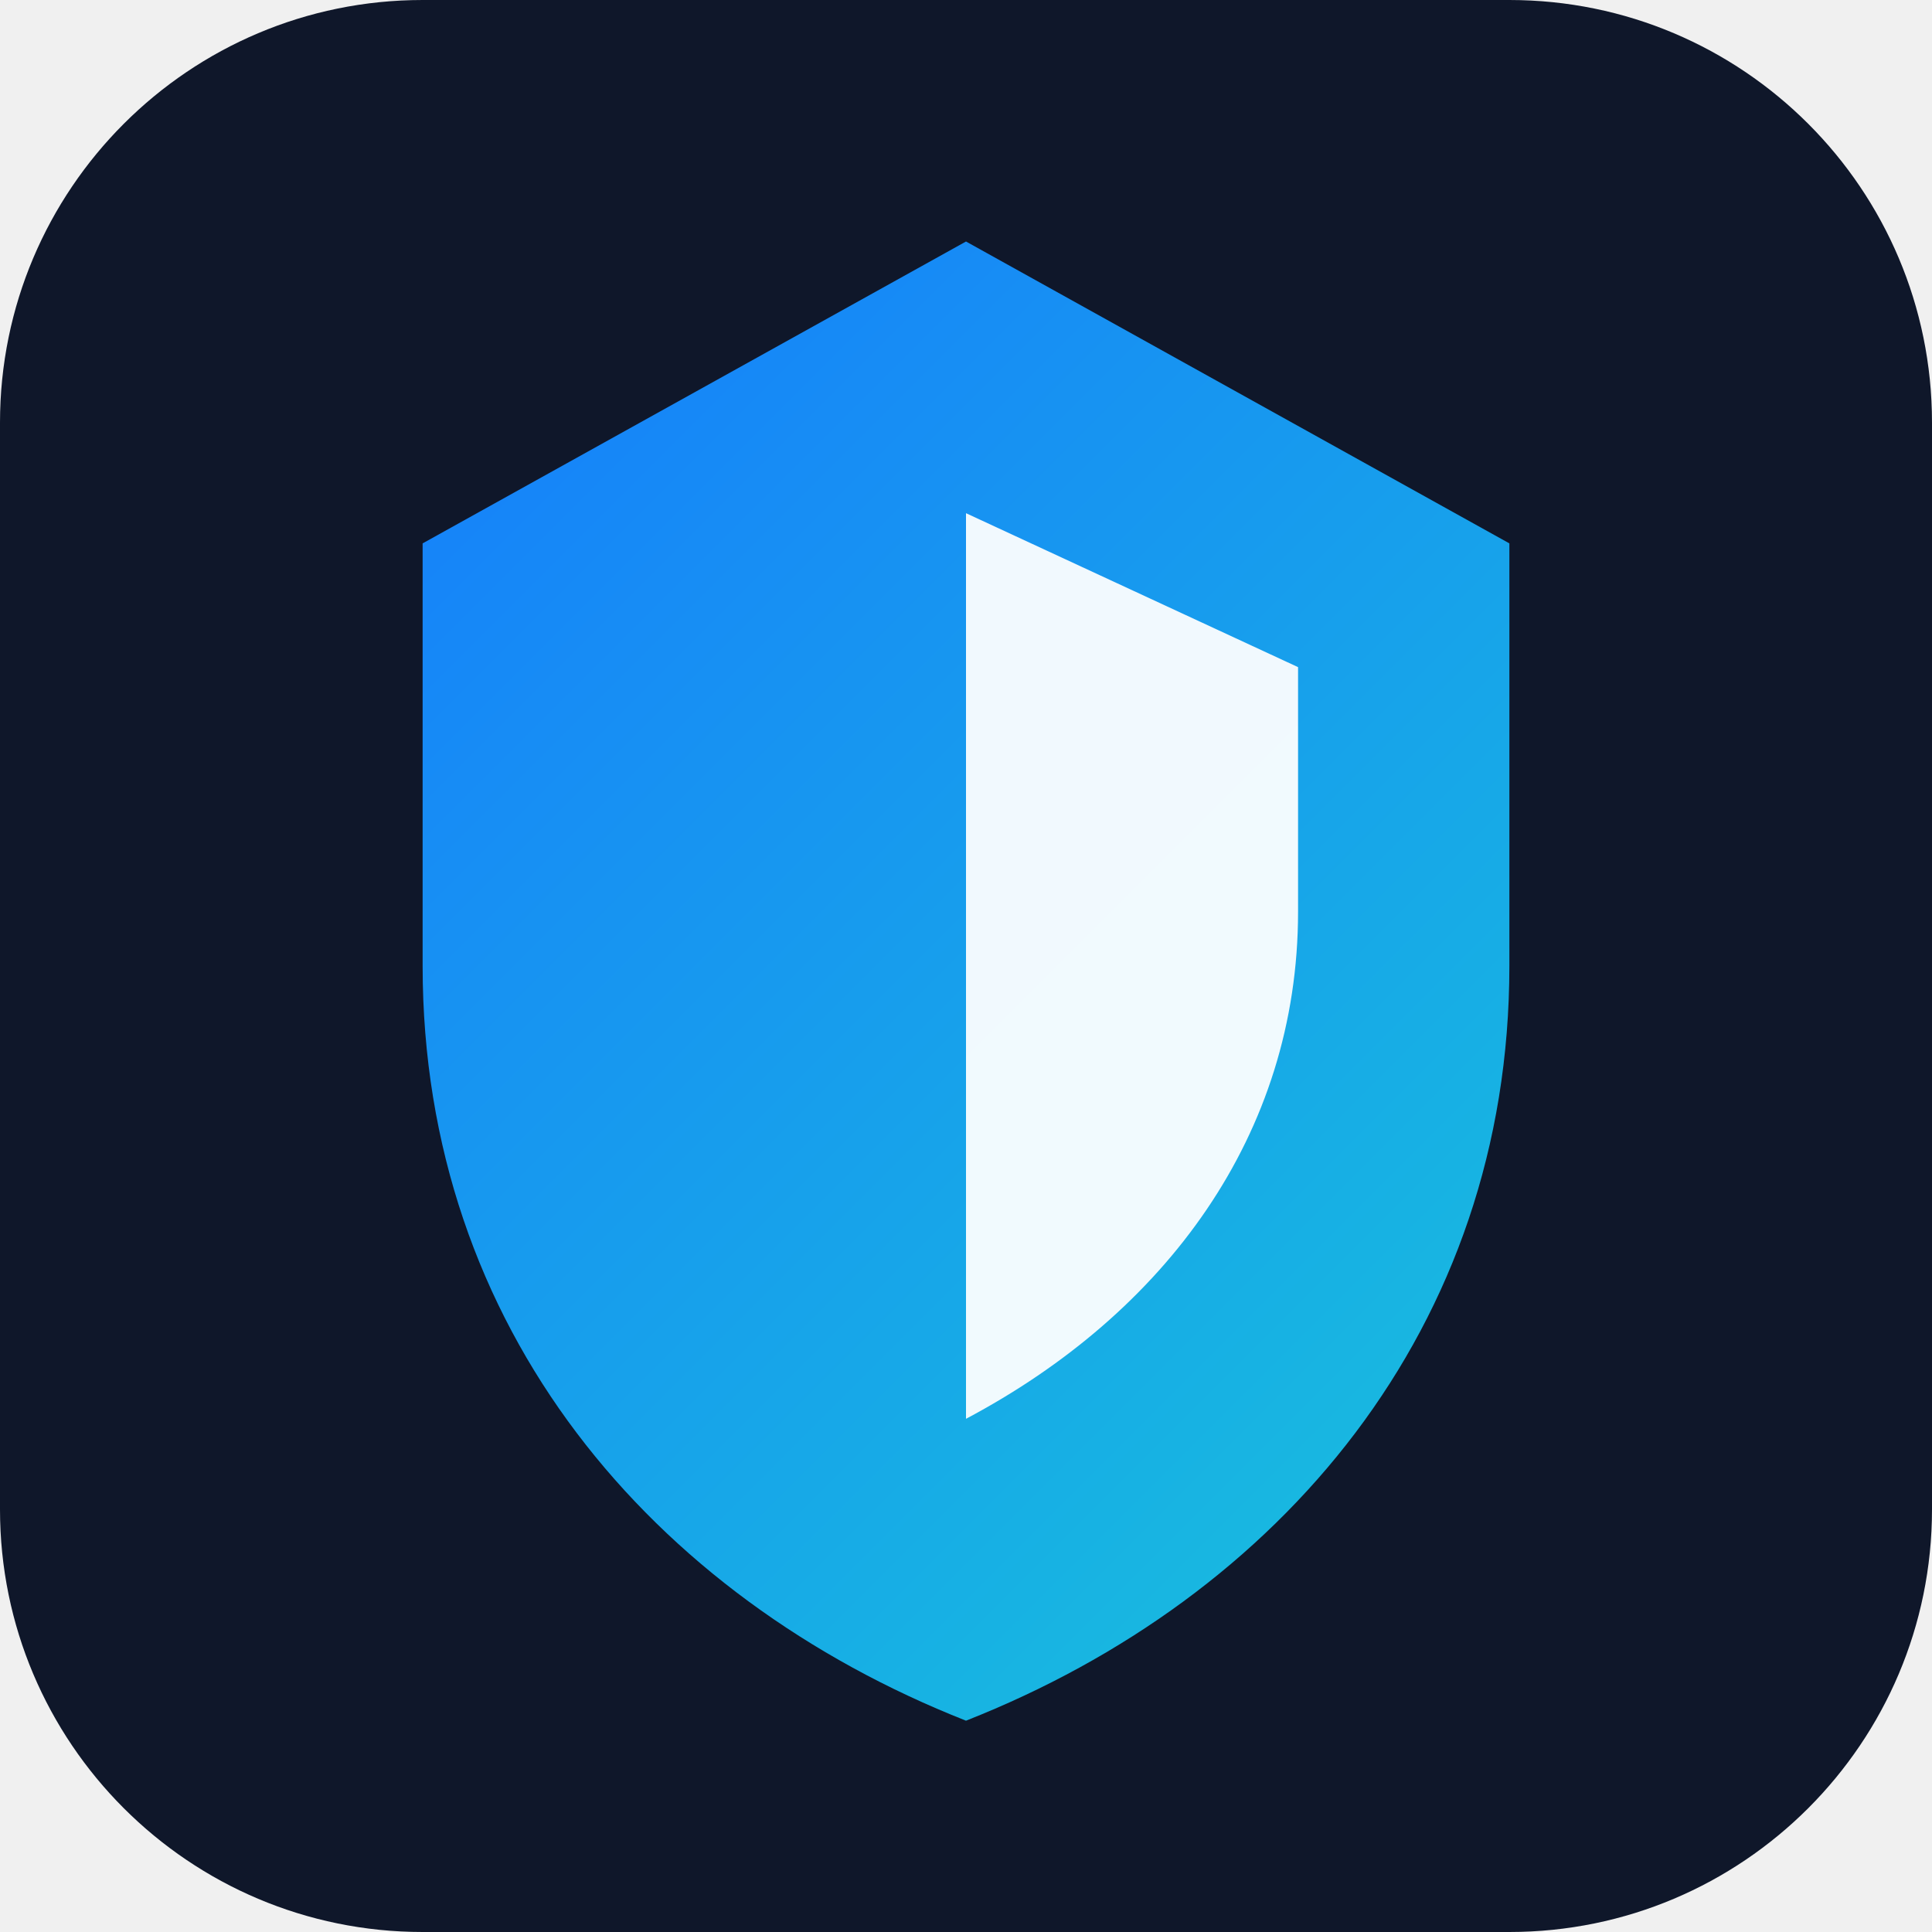
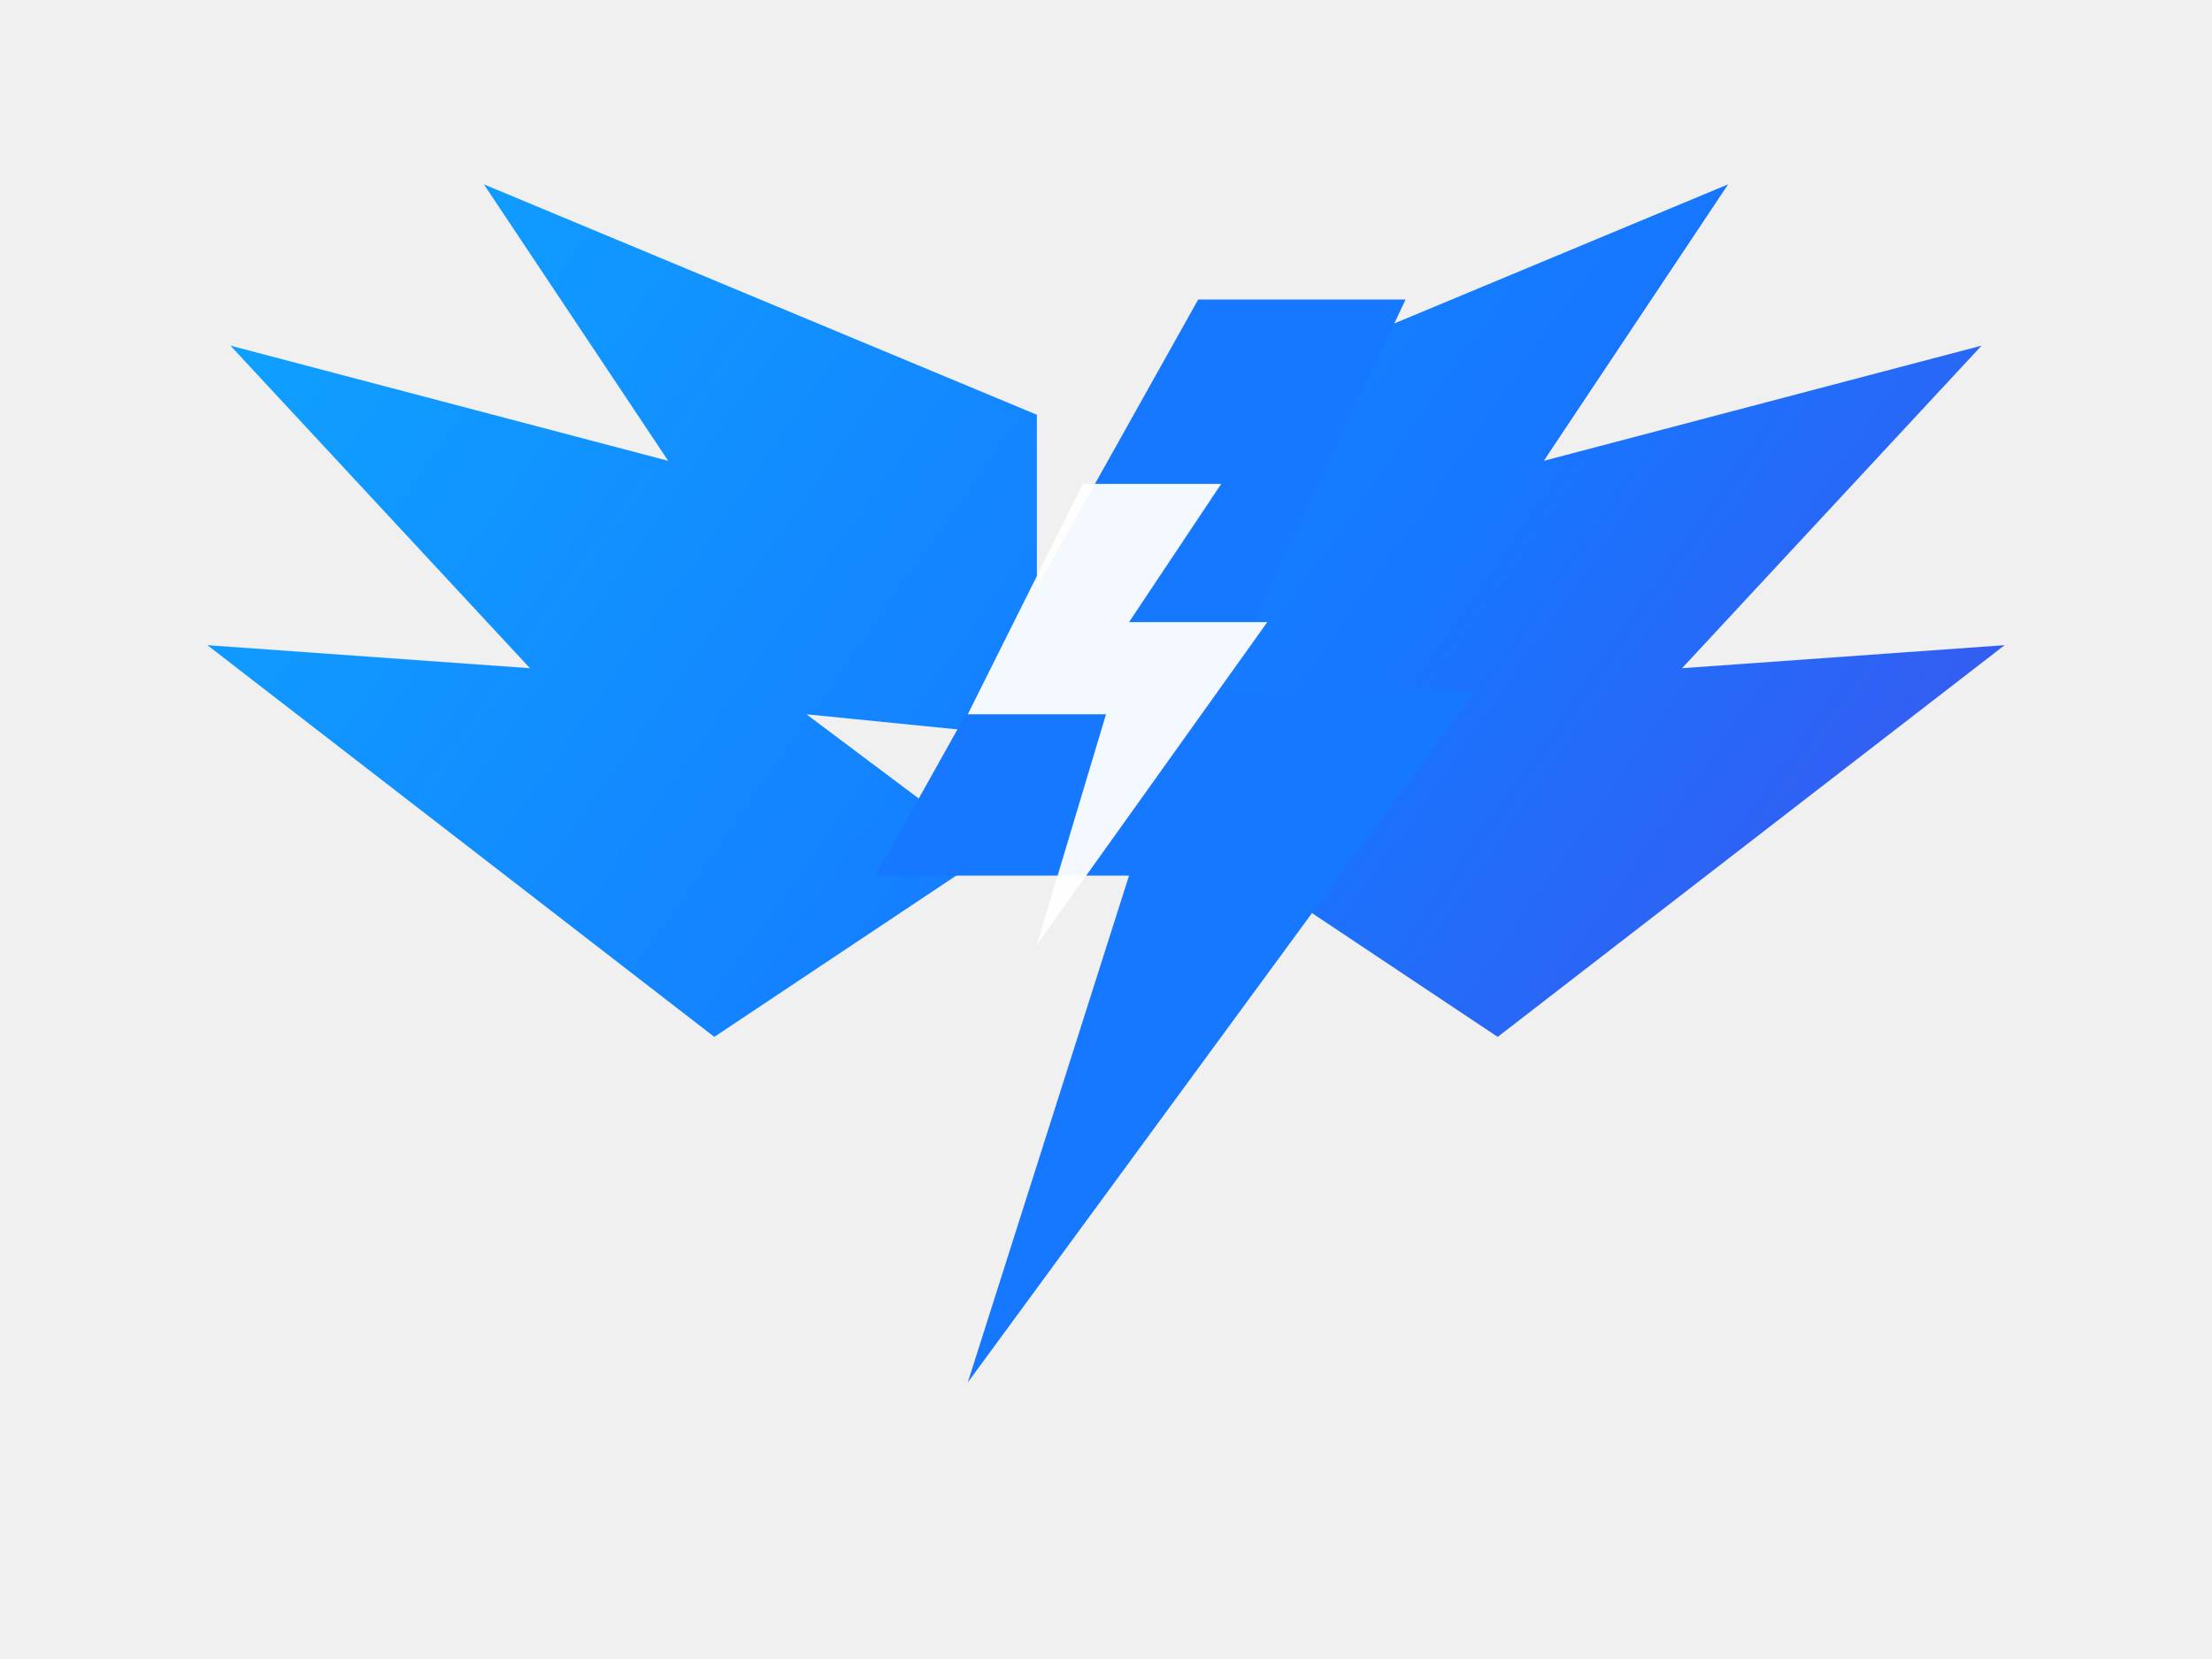
- <svg xmlns="http://www.w3.org/2000/svg" viewBox="0 0 64 64" role="img" aria-label="Sentrix shield">
+ <svg xmlns="http://www.w3.org/2000/svg" viewBox="0 0 96 72" role="img" aria-label="Sentrix electric spark wing">
  <defs>
-     <linearGradient id="g" x1="8" y1="8" x2="56" y2="56" gradientUnits="userSpaceOnUse">
-       <stop stop-color="#1677ff" />
-       <stop offset="1" stop-color="#18c7d9" />
+     <linearGradient id="wing" x1="8" y1="8" x2="88" y2="64" gradientUnits="userSpaceOnUse">
+       <stop stop-color="#0ea5ff" />
+       <stop offset="0.55" stop-color="#1677ff" />
+       <stop offset="1" stop-color="#4f46e5" />
    </linearGradient>
  </defs>
-   <rect width="64" height="64" rx="14" fill="#0f172a" />
-   <path d="M32 8 50 18v14c0 12-7.6 20.9-18 25-10.4-4.1-18-13-18-25V18L32 8Z" fill="url(#g)" />
-   <path d="M32 17v30c6.6-3.5 11-9.4 11-16.8v-8.1L32 17Z" fill="#fff" opacity=".94" />
+   <path d="M45 18 21 8l8 12-19-5 13 14-14-1 22 17 12-8-8-6 10 1Z" fill="url(#wing)" />
+   <path d="m51 18 24-10-8 12 19-5-13 14 14-1-22 17-12-8 8-6-10 1Z" fill="url(#wing)" />
+   <path d="M52 13 38 38h11l-7 22 22-30H53l8-17Z" fill="#1677ff" />
+   <path d="m47 21-5 10h6l-3 10 10-14h-6l4-6Z" fill="#ffffff" opacity="0.95" />
</svg>
